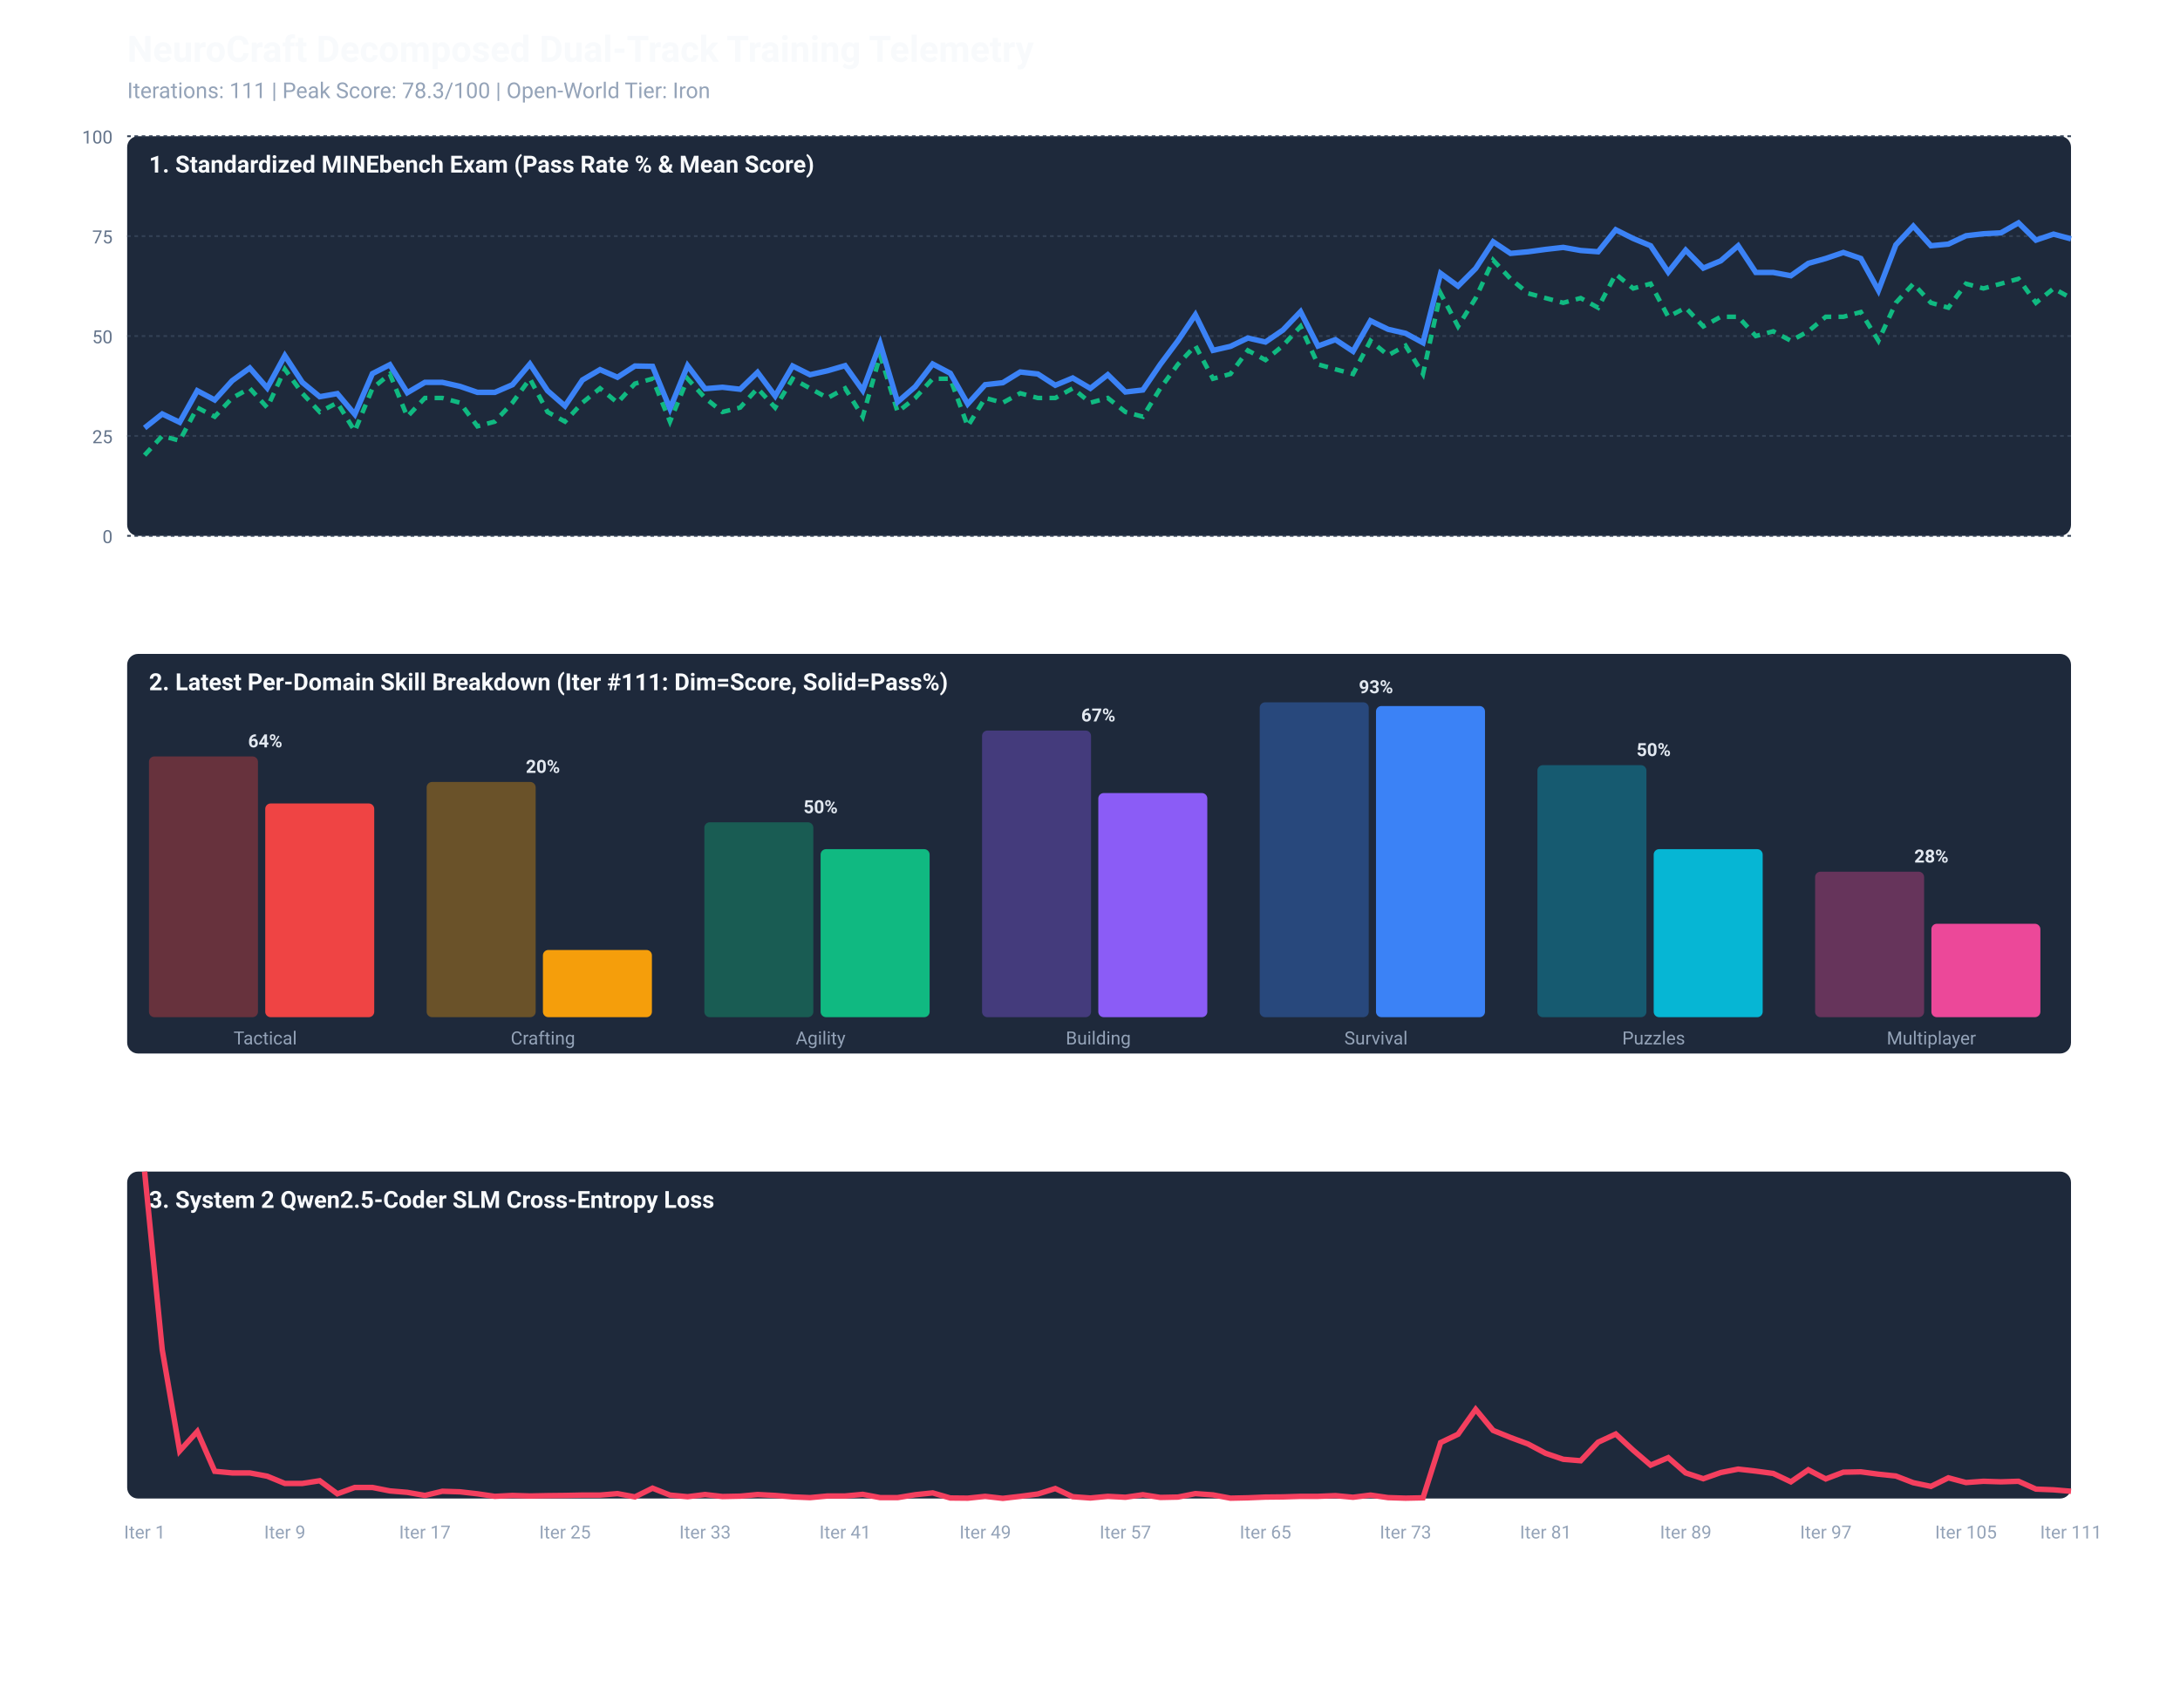
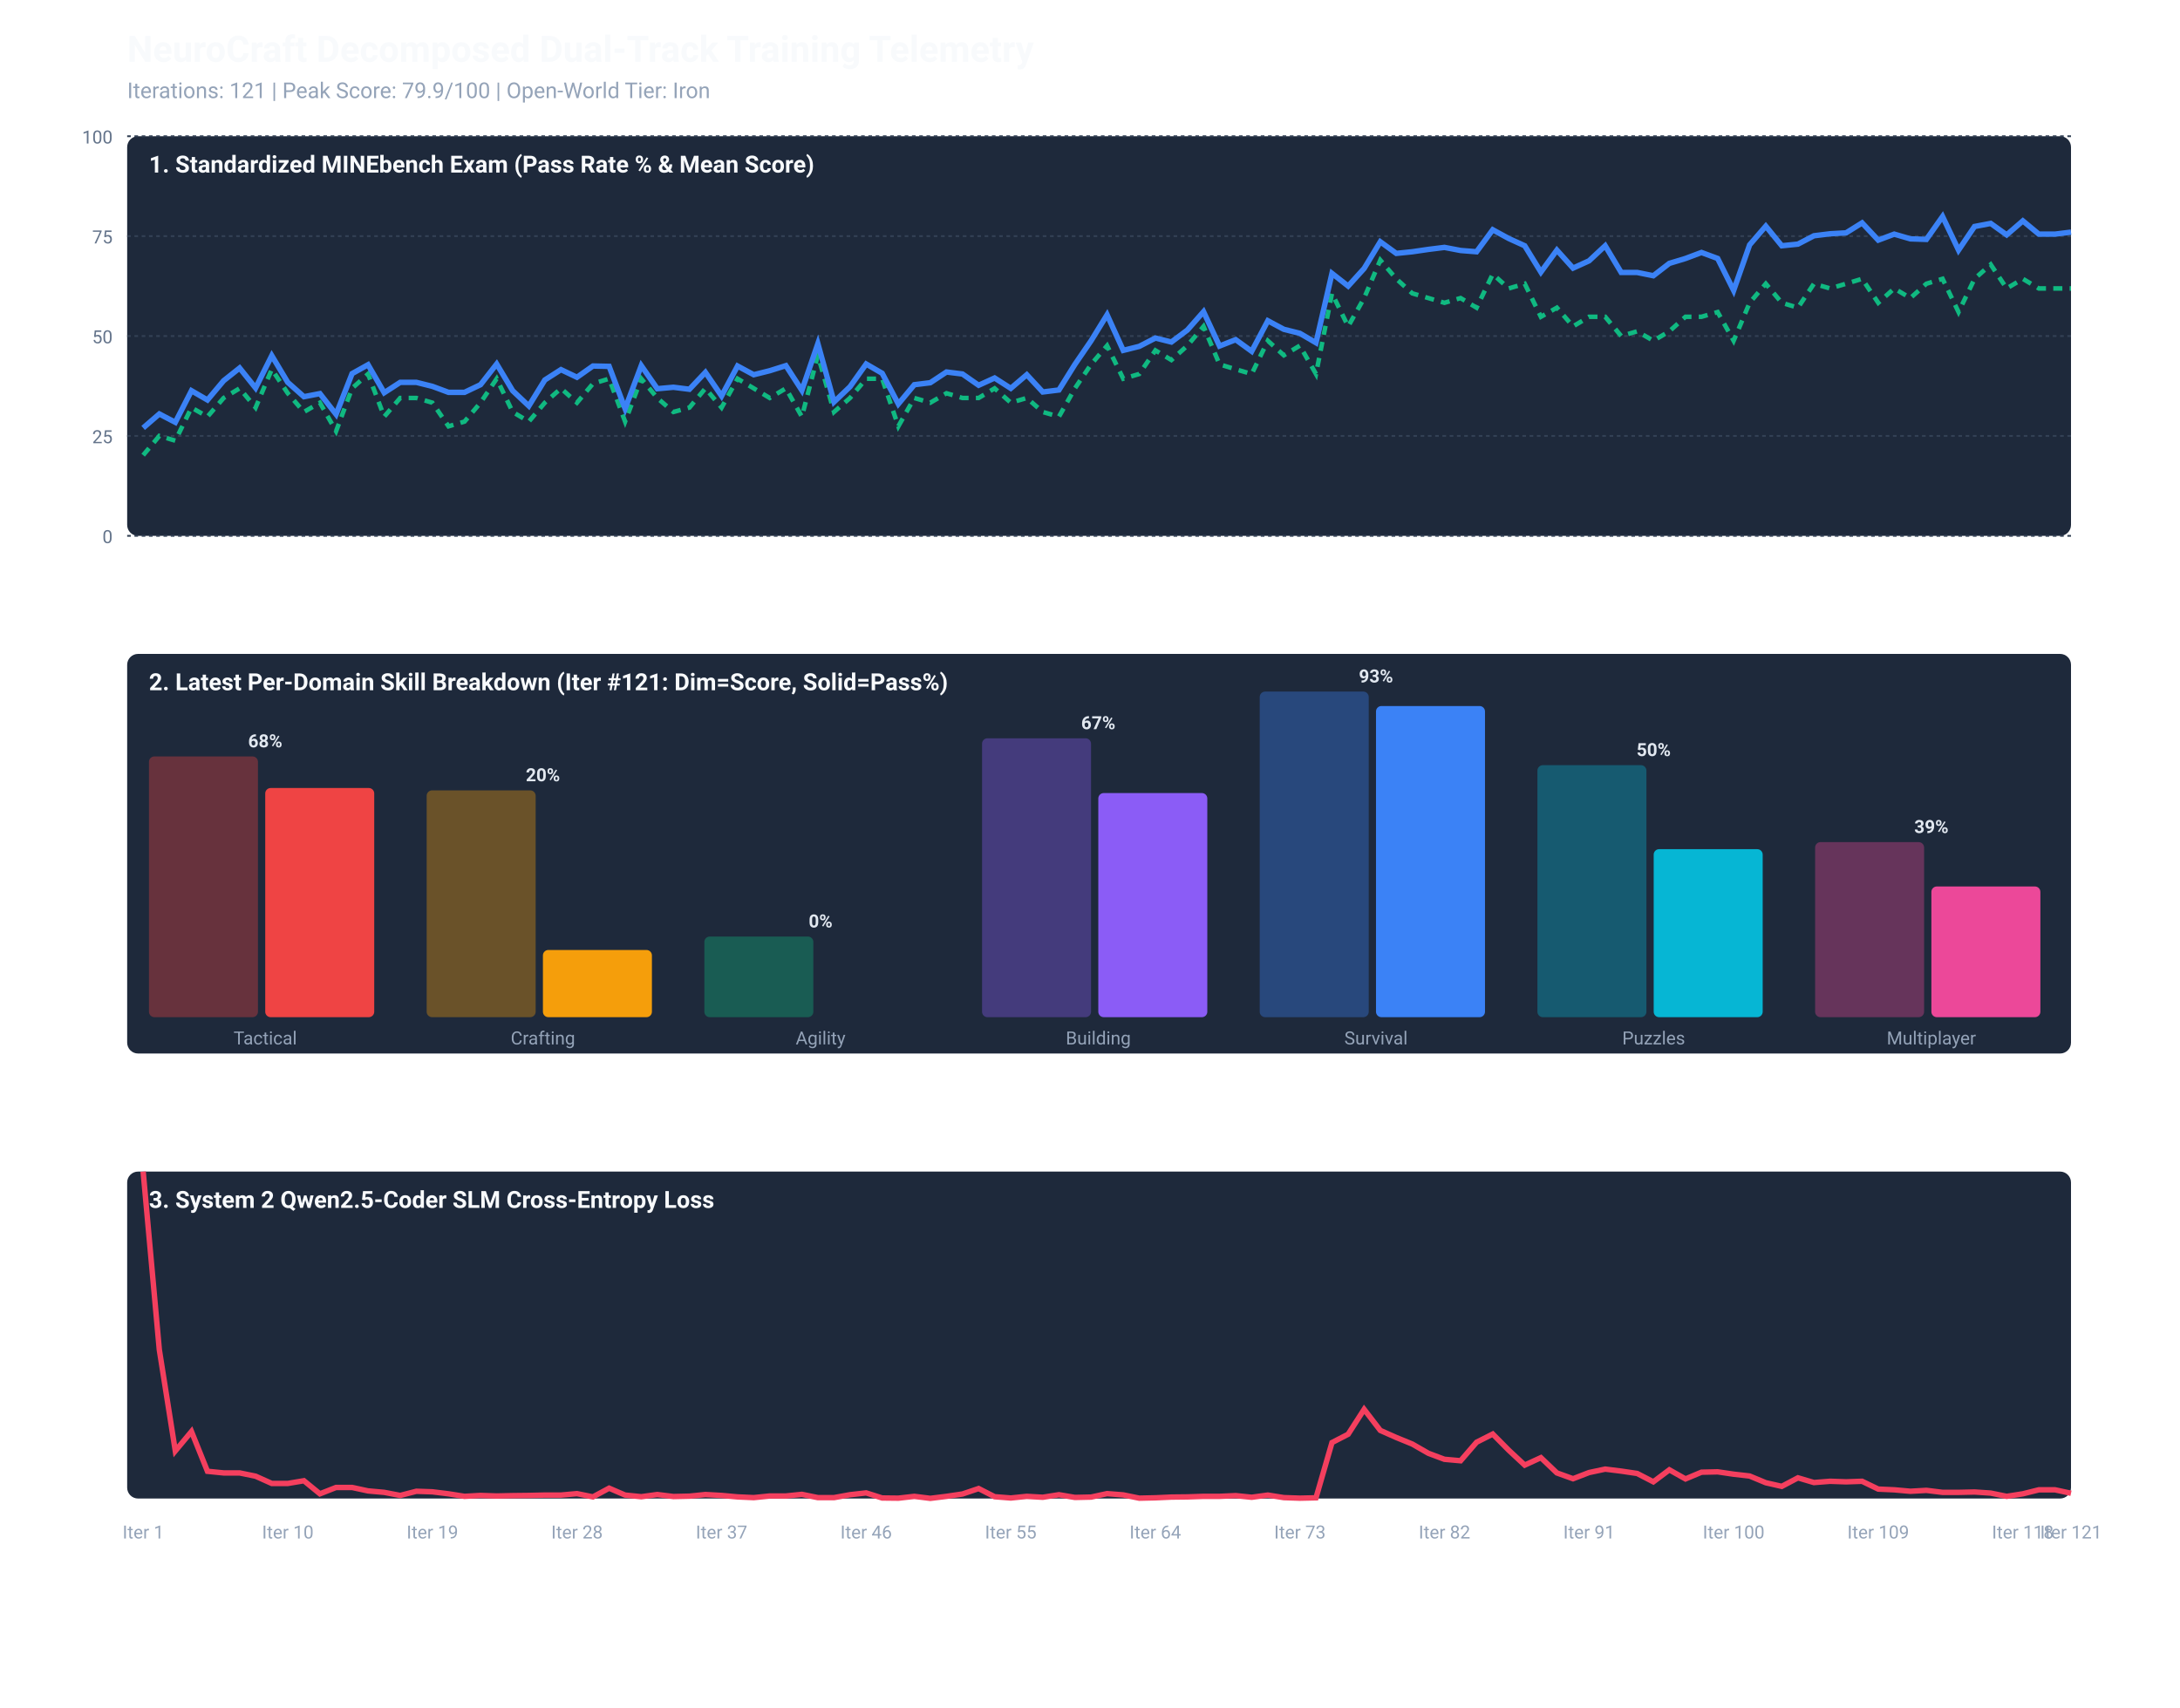
<svg xmlns="http://www.w3.org/2000/svg" viewBox="0 0 1200 940" width="1200" height="940" style="background-color: #0b1120; font-family: -apple-system, BlinkMacSystemFont, 'Segoe UI', Roboto, sans-serif;">
  <text x="70" y="34" fill="#f8fafc" font-size="20" font-weight="bold">NeuroCraft Decomposed Dual-Track Training Telemetry</text>
-   <text x="70" y="54" fill="#94a3b8" font-size="12">Iterations: 111 | Peak Score: 78.3/100 | Open-World Tier: Iron</text>
+   <text x="70" y="54" fill="#94a3b8" font-size="12">Iterations: 121 | Peak Score: 79.9/100 | Open-World Tier: Iron</text>
  <rect x="70" y="75" width="1070" height="220" fill="#1e293b" rx="6" />
  <text x="82" y="95" fill="#f8fafc" font-size="13" font-weight="bold">1. Standardized MINEbench Exam (Pass Rate % &amp; Mean Score)</text>
  <line x1="70" y1="295" x2="1140" y2="295" stroke="#334155" stroke-width="1" stroke-dasharray="2,2" />
  <text x="62" y="299" fill="#64748b" font-size="10" text-anchor="end">0</text>
  <line x1="70" y1="240" x2="1140" y2="240" stroke="#334155" stroke-width="1" stroke-dasharray="2,2" />
  <text x="62" y="244" fill="#64748b" font-size="10" text-anchor="end">25</text>
  <line x1="70" y1="185" x2="1140" y2="185" stroke="#334155" stroke-width="1" stroke-dasharray="2,2" />
  <text x="62" y="189" fill="#64748b" font-size="10" text-anchor="end">50</text>
  <line x1="70" y1="130" x2="1140" y2="130" stroke="#334155" stroke-width="1" stroke-dasharray="2,2" />
  <text x="62" y="134" fill="#64748b" font-size="10" text-anchor="end">75</text>
  <line x1="70" y1="75" x2="1140" y2="75" stroke="#334155" stroke-width="1" stroke-dasharray="2,2" />
  <text x="62" y="79" fill="#64748b" font-size="10" text-anchor="end">100</text>
-   <path d="M 79.6 250.6 L 89.3 240.0 L 98.9 242.6 L 108.6 224.4 L 118.2 229.4 L 127.8 219.1 L 137.5 213.8 L 147.1 224.4 L 156.8 203.3 L 166.4 216.5 L 176.0 226.8 L 185.7 221.7 L 195.3 237.4 L 205.0 213.8 L 214.6 205.9 L 224.2 229.4 L 233.9 219.1 L 243.5 219.1 L 253.2 221.7 L 262.8 234.7 L 272.4 232.1 L 282.1 221.7 L 291.7 208.5 L 301.4 226.8 L 311.0 232.1 L 320.6 221.7 L 330.3 213.8 L 339.9 221.7 L 349.5 211.2 L 359.2 208.5 L 368.8 232.1 L 378.5 208.5 L 388.1 219.1 L 397.7 226.8 L 407.4 224.4 L 417.0 213.8 L 426.7 224.4 L 436.3 208.5 L 445.9 213.8 L 455.6 219.1 L 465.2 213.8 L 474.9 229.4 L 484.5 195.6 L 494.1 226.8 L 503.8 219.1 L 513.4 208.5 L 523.1 208.5 L 532.7 234.7 L 542.3 219.1 L 552.0 221.7 L 561.6 216.5 L 571.3 219.1 L 580.9 219.1 L 590.5 213.8 L 600.2 221.7 L 609.8 219.1 L 619.5 226.8 L 629.1 229.4 L 638.7 213.8 L 648.4 200.6 L 658.0 190.3 L 667.7 208.5 L 677.3 205.9 L 686.9 192.9 L 696.6 198.2 L 706.2 190.3 L 715.9 179.7 L 725.5 200.6 L 735.1 203.3 L 744.8 205.9 L 754.4 187.6 L 764.1 195.6 L 773.7 190.3 L 783.3 205.9 L 793.0 161.5 L 802.6 179.7 L 812.3 164.1 L 821.9 143.2 L 831.5 153.5 L 841.2 161.5 L 850.8 164.1 L 860.5 166.7 L 870.1 164.1 L 879.7 169.4 L 889.4 150.9 L 899.0 158.8 L 908.6 156.2 L 918.3 174.4 L 927.9 169.4 L 937.6 179.7 L 947.2 174.4 L 956.8 174.4 L 966.5 185.0 L 976.1 182.4 L 985.8 187.6 L 995.4 182.4 L 1005.0 174.4 L 1014.7 174.4 L 1024.3 171.8 L 1034.0 187.6 L 1043.6 166.7 L 1053.2 156.2 L 1062.9 166.7 L 1072.5 169.4 L 1082.2 156.2 L 1091.8 158.8 L 1101.4 156.2 L 1111.1 153.5 L 1120.7 166.7 L 1130.4 158.8 L 1140.0 164.1" fill="none" stroke="#10b981" stroke-width="2.5" stroke-dasharray="5,4" />
-   <path d="M 79.6 235.6 L 89.3 227.9 L 98.9 232.5 L 108.6 215.1 L 118.2 220.2 L 127.8 209.6 L 137.5 202.6 L 147.1 213.6 L 156.8 195.8 L 166.4 210.5 L 176.0 218.4 L 185.7 216.7 L 195.3 228.1 L 205.0 205.7 L 214.6 200.8 L 224.2 216.2 L 233.9 210.5 L 243.5 210.5 L 253.2 212.7 L 262.8 216.0 L 272.4 216.0 L 282.1 211.8 L 291.7 200.4 L 301.4 215.1 L 311.0 223.5 L 320.6 209.2 L 330.3 203.5 L 339.9 207.7 L 349.5 201.5 L 359.2 201.7 L 368.8 225.0 L 378.5 201.3 L 388.1 214.0 L 397.7 213.2 L 407.4 214.3 L 417.0 205.0 L 426.7 218.0 L 436.3 201.5 L 445.9 206.3 L 455.6 204.1 L 465.2 201.3 L 474.9 214.9 L 484.5 189.2 L 494.1 221.3 L 503.8 212.9 L 513.4 200.4 L 523.1 205.5 L 532.7 222.4 L 542.3 211.8 L 552.0 210.7 L 561.6 204.8 L 571.3 205.9 L 580.9 212.1 L 590.5 208.1 L 600.2 213.8 L 609.8 206.3 L 619.5 215.8 L 629.1 214.7 L 638.7 200.6 L 648.4 187.6 L 658.0 173.3 L 667.7 192.9 L 677.3 190.7 L 686.9 186.1 L 696.6 188.3 L 706.2 181.7 L 715.9 171.6 L 725.5 190.5 L 735.1 187.0 L 744.8 193.4 L 754.4 176.6 L 764.1 181.3 L 773.7 183.5 L 783.3 188.7 L 793.0 150.5 L 802.6 157.5 L 812.3 147.8 L 821.9 133.1 L 831.5 139.5 L 841.2 138.6 L 850.8 137.3 L 860.5 136.2 L 870.1 137.9 L 879.7 138.6 L 889.4 126.5 L 899.0 131.3 L 908.6 135.3 L 918.3 149.8 L 927.9 137.7 L 937.6 147.6 L 947.2 143.6 L 956.8 135.3 L 966.5 150.0 L 976.1 150.0 L 985.8 151.8 L 995.4 145.0 L 1005.0 142.3 L 1014.7 139.0 L 1024.3 142.3 L 1034.0 159.9 L 1043.6 134.8 L 1053.2 124.5 L 1062.9 135.3 L 1072.5 134.4 L 1082.2 129.8 L 1091.8 128.7 L 1101.4 128.2 L 1111.1 122.7 L 1120.7 132.2 L 1130.4 128.9 L 1140.0 131.5" fill="none" stroke="#3b82f6" stroke-width="3" />
+   <path d="M 78.8 250.6 L 87.7 240.0 L 96.5 242.6 L 105.4 224.4 L 114.2 229.4 L 123.1 219.1 L 131.9 213.8 L 140.7 224.4 L 149.6 203.3 L 158.4 216.5 L 167.3 226.8 L 176.1 221.7 L 185.0 237.4 L 193.8 213.8 L 202.6 205.9 L 211.5 229.4 L 220.3 219.1 L 229.2 219.1 L 238.0 221.7 L 246.9 234.7 L 255.7 232.1 L 264.5 221.7 L 273.4 208.5 L 282.2 226.8 L 291.1 232.1 L 299.9 221.7 L 308.8 213.8 L 317.6 221.7 L 326.4 211.2 L 335.3 208.5 L 344.1 232.1 L 353.0 208.5 L 361.8 219.1 L 370.7 226.8 L 379.5 224.4 L 388.3 213.8 L 397.2 224.4 L 406.0 208.5 L 414.9 213.8 L 423.7 219.1 L 432.6 213.8 L 441.4 229.4 L 450.2 195.6 L 459.1 226.8 L 467.9 219.1 L 476.8 208.5 L 485.6 208.5 L 494.5 234.7 L 503.3 219.1 L 512.1 221.7 L 521.0 216.5 L 529.8 219.1 L 538.7 219.1 L 547.5 213.8 L 556.4 221.7 L 565.2 219.1 L 574.0 226.8 L 582.9 229.4 L 591.7 213.8 L 600.6 200.6 L 609.4 190.3 L 618.3 208.5 L 627.1 205.9 L 636.0 192.9 L 644.8 198.2 L 653.6 190.3 L 662.5 179.7 L 671.3 200.6 L 680.2 203.3 L 689.0 205.9 L 697.9 187.6 L 706.7 195.6 L 715.5 190.3 L 724.4 205.9 L 733.2 161.5 L 742.1 179.7 L 750.9 164.1 L 759.8 143.2 L 768.6 153.5 L 777.4 161.5 L 786.3 164.1 L 795.1 166.7 L 804.0 164.1 L 812.8 169.4 L 821.7 150.9 L 830.5 158.8 L 839.3 156.2 L 848.2 174.4 L 857.0 169.4 L 865.9 179.7 L 874.7 174.4 L 883.6 174.4 L 892.4 185.0 L 901.2 182.4 L 910.1 187.6 L 918.9 182.4 L 927.8 174.4 L 936.6 174.4 L 945.5 171.8 L 954.3 187.6 L 963.1 166.7 L 972.0 156.2 L 980.8 166.7 L 989.7 169.4 L 998.5 156.2 L 1007.4 158.8 L 1016.2 156.2 L 1025.0 153.5 L 1033.9 166.7 L 1042.7 158.8 L 1051.6 164.1 L 1060.4 156.2 L 1069.3 153.5 L 1078.1 171.8 L 1086.9 153.5 L 1095.8 145.6 L 1104.6 158.8 L 1113.5 153.5 L 1122.3 158.8 L 1131.2 158.8 L 1140.0 158.8" fill="none" stroke="#10b981" stroke-width="2.5" stroke-dasharray="5,4" />
+   <path d="M 78.8 235.6 L 87.7 227.9 L 96.5 232.5 L 105.4 215.1 L 114.2 220.2 L 123.1 209.6 L 131.9 202.6 L 140.7 213.6 L 149.6 195.8 L 158.4 210.5 L 167.3 218.4 L 176.1 216.7 L 185.0 228.1 L 193.8 205.7 L 202.6 200.8 L 211.5 216.2 L 220.3 210.5 L 229.2 210.5 L 238.0 212.7 L 246.9 216.0 L 255.7 216.0 L 264.5 211.8 L 273.4 200.4 L 282.2 215.1 L 291.1 223.5 L 299.9 209.2 L 308.8 203.5 L 317.6 207.7 L 326.4 201.5 L 335.3 201.7 L 344.1 225.0 L 353.0 201.3 L 361.8 214.0 L 370.7 213.2 L 379.5 214.3 L 388.3 205.0 L 397.2 218.0 L 406.0 201.5 L 414.9 206.3 L 423.7 204.1 L 432.6 201.3 L 441.4 214.9 L 450.2 189.2 L 459.1 221.3 L 467.9 212.9 L 476.8 200.4 L 485.6 205.5 L 494.5 222.4 L 503.3 211.8 L 512.1 210.7 L 521.0 204.8 L 529.8 205.9 L 538.7 212.1 L 547.5 208.1 L 556.4 213.8 L 565.2 206.3 L 574.0 215.8 L 582.9 214.7 L 591.7 200.6 L 600.6 187.6 L 609.4 173.3 L 618.3 192.9 L 627.1 190.7 L 636.0 186.1 L 644.8 188.3 L 653.6 181.7 L 662.5 171.6 L 671.3 190.5 L 680.2 187.0 L 689.0 193.4 L 697.9 176.6 L 706.7 181.3 L 715.5 183.5 L 724.4 188.7 L 733.2 150.5 L 742.1 157.5 L 750.9 147.8 L 759.8 133.1 L 768.6 139.5 L 777.4 138.6 L 786.3 137.3 L 795.1 136.2 L 804.0 137.9 L 812.8 138.6 L 821.7 126.5 L 830.5 131.3 L 839.3 135.3 L 848.2 149.8 L 857.0 137.7 L 865.9 147.6 L 874.7 143.6 L 883.6 135.3 L 892.4 150.0 L 901.2 150.0 L 910.1 151.8 L 918.9 145.0 L 927.8 142.3 L 936.6 139.0 L 945.5 142.3 L 954.3 159.9 L 963.1 134.8 L 972.0 124.5 L 980.8 135.3 L 989.7 134.4 L 998.5 129.8 L 1007.4 128.7 L 1016.2 128.2 L 1025.0 122.7 L 1033.9 132.2 L 1042.7 128.9 L 1051.6 131.5 L 1060.4 131.8 L 1069.3 119.2 L 1078.1 137.7 L 1086.9 124.7 L 1095.8 123.0 L 1104.6 129.3 L 1113.5 121.6 L 1122.3 128.9 L 1131.2 128.9 L 1140.0 127.8" fill="none" stroke="#3b82f6" stroke-width="3" />
  <rect x="70" y="360" width="1070" height="220" fill="#1e293b" rx="6" />
-   <text x="82" y="380" fill="#f8fafc" font-size="13" font-weight="bold">2. Latest Per-Domain Skill Breakdown (Iter #111: Dim=Score, Solid=Pass%)</text>
+   <text x="82" y="380" fill="#f8fafc" font-size="13" font-weight="bold">2. Latest Per-Domain Skill Breakdown (Iter #121: Dim=Score, Solid=Pass%)</text>
  <rect x="82" y="416.44" width="60" height="143.56" fill="#ef4444" fill-opacity="0.35" rx="3" />
-   <rect x="146" y="442.34" width="60" height="117.66" fill="#ef4444" rx="3" />
-   <text x="146" y="411.44" fill="#e2e8f0" font-size="10" font-weight="bold" text-anchor="middle">64%</text>
+   <rect x="146" y="433.83" width="60" height="126.17" fill="#ef4444" rx="3" />
+   <text x="146" y="411.44" fill="#e2e8f0" font-size="10" font-weight="bold" text-anchor="middle">68%</text>
  <text x="146" y="575" fill="#94a3b8" font-size="10" text-anchor="middle">Tactical</text>
-   <rect x="234.857" y="430.5" width="60" height="129.5" fill="#f59e0b" fill-opacity="0.35" rx="3" />
+   <rect x="234.857" y="435.125" width="60" height="124.875" fill="#f59e0b" fill-opacity="0.35" rx="3" />
  <rect x="298.857" y="523" width="60" height="37" fill="#f59e0b" rx="3" />
-   <text x="298.857" y="425.5" fill="#e2e8f0" font-size="10" font-weight="bold" text-anchor="middle">20%</text>
+   <text x="298.857" y="430.125" fill="#e2e8f0" font-size="10" font-weight="bold" text-anchor="middle">20%</text>
  <text x="298.857" y="575" fill="#94a3b8" font-size="10" text-anchor="middle">Crafting</text>
-   <rect x="387.714" y="452.7" width="60" height="107.3" fill="#10b981" fill-opacity="0.35" rx="3" />
-   <rect x="451.714" y="467.5" width="60" height="92.5" fill="#10b981" rx="3" />
-   <text x="451.714" y="447.7" fill="#e2e8f0" font-size="10" font-weight="bold" text-anchor="middle">50%</text>
+   <rect x="387.714" y="515.6" width="60" height="44.4" fill="#10b981" fill-opacity="0.35" rx="3" />
+   <rect x="451.714" y="560" width="60" height="0" fill="#10b981" rx="3" />
+   <text x="451.714" y="510.6" fill="#e2e8f0" font-size="10" font-weight="bold" text-anchor="middle">0%</text>
  <text x="451.714" y="575" fill="#94a3b8" font-size="10" text-anchor="middle">Agility</text>
-   <rect x="540.571" y="402.195" width="60" height="157.805" fill="#8b5cf6" fill-opacity="0.35" rx="3" />
+   <rect x="540.571" y="406.45" width="60" height="153.55" fill="#8b5cf6" fill-opacity="0.35" rx="3" />
  <rect x="604.571" y="436.605" width="60" height="123.395" fill="#8b5cf6" rx="3" />
-   <text x="604.571" y="397.195" fill="#e2e8f0" font-size="10" font-weight="bold" text-anchor="middle">67%</text>
+   <text x="604.571" y="401.45" fill="#e2e8f0" font-size="10" font-weight="bold" text-anchor="middle">67%</text>
  <text x="604.571" y="575" fill="#94a3b8" font-size="10" text-anchor="middle">Building</text>
-   <rect x="693.429" y="386.655" width="60" height="173.345" fill="#3b82f6" fill-opacity="0.35" rx="3" />
+   <rect x="693.429" y="380.735" width="60" height="179.265" fill="#3b82f6" fill-opacity="0.35" rx="3" />
  <rect x="757.429" y="388.69" width="60" height="171.31" fill="#3b82f6" rx="3" />
-   <text x="757.429" y="381.655" fill="#e2e8f0" font-size="10" font-weight="bold" text-anchor="middle">93%</text>
+   <text x="757.429" y="375.735" fill="#e2e8f0" font-size="10" font-weight="bold" text-anchor="middle">93%</text>
  <text x="757.429" y="575" fill="#94a3b8" font-size="10" text-anchor="middle">Survival</text>
  <rect x="846.286" y="421.25" width="60" height="138.75" fill="#06b6d4" fill-opacity="0.35" rx="3" />
  <rect x="910.286" y="467.5" width="60" height="92.5" fill="#06b6d4" rx="3" />
  <text x="910.286" y="416.25" fill="#e2e8f0" font-size="10" font-weight="bold" text-anchor="middle">50%</text>
  <text x="910.286" y="575" fill="#94a3b8" font-size="10" text-anchor="middle">Puzzles</text>
-   <rect x="999.143" y="479.895" width="60" height="80.105" fill="#ec4899" fill-opacity="0.35" rx="3" />
-   <rect x="1063.143" y="508.57" width="60" height="51.43" fill="#ec4899" rx="3" />
-   <text x="1063.143" y="474.895" fill="#e2e8f0" font-size="10" font-weight="bold" text-anchor="middle">28%</text>
+   <rect x="999.143" y="463.615" width="60" height="96.385" fill="#ec4899" fill-opacity="0.35" rx="3" />
+   <rect x="1063.143" y="488.035" width="60" height="71.965" fill="#ec4899" rx="3" />
+   <text x="1063.143" y="458.615" fill="#e2e8f0" font-size="10" font-weight="bold" text-anchor="middle">39%</text>
  <text x="1063.143" y="575" fill="#94a3b8" font-size="10" text-anchor="middle">Multiplayer</text>
  <rect x="70" y="645" width="1070" height="180" fill="#1e293b" rx="6" />
  <text x="82" y="665" fill="#f8fafc" font-size="13" font-weight="bold">3. System 2 Qwen2.5-Coder SLM Cross-Entropy Loss</text>
-   <path d="M 79.6 645.0 L 89.3 743.1 L 98.9 798.8 L 108.6 788.1 L 118.2 810.0 L 127.8 810.9 L 137.5 810.9 L 147.1 812.7 L 156.8 816.7 L 166.4 816.7 L 176.0 815.2 L 185.7 822.4 L 195.3 818.9 L 205.0 818.9 L 214.6 820.8 L 224.2 821.6 L 233.9 823.3 L 243.5 821.0 L 253.2 821.3 L 262.8 822.4 L 272.4 823.8 L 282.1 823.3 L 291.7 823.6 L 301.4 823.4 L 311.0 823.3 L 320.6 823.1 L 330.3 823.1 L 339.9 822.3 L 349.5 824.1 L 359.2 819.3 L 368.8 823.1 L 378.5 824.0 L 388.1 822.8 L 397.7 823.9 L 407.4 823.7 L 417.0 822.8 L 426.7 823.3 L 436.3 824.1 L 445.9 824.5 L 455.6 823.6 L 465.2 823.6 L 474.9 822.7 L 484.5 824.5 L 494.1 824.5 L 503.8 822.9 L 513.4 821.9 L 523.1 824.7 L 532.7 824.8 L 542.3 823.8 L 552.0 824.9 L 561.6 823.8 L 571.3 822.5 L 580.9 819.5 L 590.5 824.0 L 600.2 824.7 L 609.8 823.8 L 619.5 824.3 L 629.1 822.9 L 638.7 824.4 L 648.4 824.2 L 658.0 822.3 L 667.7 823.0 L 677.3 824.8 L 686.9 824.6 L 696.6 824.2 L 706.2 824.1 L 715.9 823.8 L 725.5 823.8 L 735.1 823.4 L 744.8 824.3 L 754.4 823.1 L 764.1 824.5 L 773.7 824.8 L 783.3 824.6 L 793.0 794.2 L 802.6 789.6 L 812.3 775.9 L 821.9 787.5 L 831.5 791.4 L 841.2 795.0 L 850.8 800.1 L 860.5 803.4 L 870.1 804.2 L 879.7 794.0 L 889.4 789.5 L 899.0 798.4 L 908.6 806.6 L 918.3 802.5 L 927.9 810.9 L 937.6 814.1 L 947.2 810.7 L 956.8 808.8 L 966.5 809.9 L 976.1 811.2 L 985.8 815.8 L 995.4 809.2 L 1005.0 814.2 L 1014.7 810.5 L 1024.3 810.3 L 1034.0 811.6 L 1043.6 812.6 L 1053.2 816.3 L 1062.9 818.3 L 1072.5 813.6 L 1082.2 816.2 L 1091.8 815.5 L 1101.4 815.8 L 1111.1 815.5 L 1120.7 819.8 L 1130.4 820.2 L 1140.0 821.0" fill="none" stroke="#f43f5e" stroke-width="3" />
-   <text x="79.64" y="847" fill="#94a3b8" font-size="10" text-anchor="middle">Iter 1</text>
-   <text x="156.757" y="847" fill="#94a3b8" font-size="10" text-anchor="middle">Iter 9</text>
-   <text x="233.874" y="847" fill="#94a3b8" font-size="10" text-anchor="middle">Iter 17</text>
-   <text x="310.991" y="847" fill="#94a3b8" font-size="10" text-anchor="middle">Iter 25</text>
-   <text x="388.108" y="847" fill="#94a3b8" font-size="10" text-anchor="middle">Iter 33</text>
-   <text x="465.225" y="847" fill="#94a3b8" font-size="10" text-anchor="middle">Iter 41</text>
-   <text x="542.342" y="847" fill="#94a3b8" font-size="10" text-anchor="middle">Iter 49</text>
-   <text x="619.459" y="847" fill="#94a3b8" font-size="10" text-anchor="middle">Iter 57</text>
-   <text x="696.577" y="847" fill="#94a3b8" font-size="10" text-anchor="middle">Iter 65</text>
-   <text x="773.694" y="847" fill="#94a3b8" font-size="10" text-anchor="middle">Iter 73</text>
-   <text x="850.811" y="847" fill="#94a3b8" font-size="10" text-anchor="middle">Iter 81</text>
-   <text x="927.928" y="847" fill="#94a3b8" font-size="10" text-anchor="middle">Iter 89</text>
-   <text x="1005.045" y="847" fill="#94a3b8" font-size="10" text-anchor="middle">Iter 97</text>
-   <text x="1082.162" y="847" fill="#94a3b8" font-size="10" text-anchor="middle">Iter 105</text>
-   <text x="1140" y="847" fill="#94a3b8" font-size="10" text-anchor="middle">Iter 111</text>
+   <path d="M 78.8 645.0 L 87.7 743.1 L 96.5 798.8 L 105.4 788.1 L 114.2 810.0 L 123.1 810.9 L 131.9 810.9 L 140.7 812.7 L 149.6 816.7 L 158.4 816.7 L 167.3 815.2 L 176.1 822.4 L 185.0 818.9 L 193.8 818.9 L 202.6 820.8 L 211.5 821.6 L 220.3 823.3 L 229.2 821.0 L 238.0 821.3 L 246.9 822.4 L 255.7 823.8 L 264.5 823.3 L 273.4 823.6 L 282.2 823.4 L 291.1 823.3 L 299.9 823.1 L 308.8 823.1 L 317.6 822.3 L 326.4 824.1 L 335.3 819.3 L 344.1 823.1 L 353.0 824.0 L 361.8 822.8 L 370.7 823.9 L 379.5 823.7 L 388.3 822.8 L 397.2 823.3 L 406.0 824.1 L 414.9 824.5 L 423.7 823.6 L 432.6 823.6 L 441.4 822.7 L 450.2 824.5 L 459.1 824.5 L 467.9 822.9 L 476.8 821.9 L 485.6 824.7 L 494.5 824.8 L 503.3 823.8 L 512.1 824.9 L 521.0 823.8 L 529.8 822.5 L 538.7 819.5 L 547.5 824.0 L 556.4 824.7 L 565.2 823.8 L 574.0 824.3 L 582.9 822.9 L 591.7 824.4 L 600.6 824.2 L 609.4 822.3 L 618.3 823.0 L 627.1 824.8 L 636.0 824.6 L 644.8 824.2 L 653.6 824.1 L 662.5 823.8 L 671.3 823.8 L 680.2 823.4 L 689.0 824.3 L 697.9 823.1 L 706.7 824.5 L 715.5 824.8 L 724.4 824.6 L 733.2 794.2 L 742.1 789.6 L 750.9 775.9 L 759.8 787.5 L 768.6 791.4 L 777.4 795.0 L 786.3 800.1 L 795.1 803.4 L 804.0 804.2 L 812.8 794.0 L 821.7 789.5 L 830.5 798.4 L 839.3 806.6 L 848.2 802.5 L 857.0 810.9 L 865.9 814.1 L 874.7 810.7 L 883.6 808.8 L 892.4 809.9 L 901.2 811.2 L 910.1 815.8 L 918.9 809.2 L 927.8 814.2 L 936.6 810.5 L 945.5 810.3 L 954.3 811.6 L 963.1 812.6 L 972.0 816.3 L 980.8 818.3 L 989.7 813.6 L 998.5 816.2 L 1007.4 815.5 L 1016.2 815.8 L 1025.0 815.5 L 1033.9 819.8 L 1042.7 820.2 L 1051.6 821.0 L 1060.4 820.5 L 1069.3 821.6 L 1078.1 821.6 L 1086.9 821.4 L 1095.8 822.0 L 1104.6 823.8 L 1113.5 822.4 L 1122.3 820.2 L 1131.2 820.2 L 1140.0 822.1" fill="none" stroke="#f43f5e" stroke-width="3" />
+   <text x="78.843" y="847" fill="#94a3b8" font-size="10" text-anchor="middle">Iter 1</text>
+   <text x="158.43" y="847" fill="#94a3b8" font-size="10" text-anchor="middle">Iter 10</text>
+   <text x="238.017" y="847" fill="#94a3b8" font-size="10" text-anchor="middle">Iter 19</text>
+   <text x="317.603" y="847" fill="#94a3b8" font-size="10" text-anchor="middle">Iter 28</text>
+   <text x="397.19" y="847" fill="#94a3b8" font-size="10" text-anchor="middle">Iter 37</text>
+   <text x="476.777" y="847" fill="#94a3b8" font-size="10" text-anchor="middle">Iter 46</text>
+   <text x="556.364" y="847" fill="#94a3b8" font-size="10" text-anchor="middle">Iter 55</text>
+   <text x="635.95" y="847" fill="#94a3b8" font-size="10" text-anchor="middle">Iter 64</text>
+   <text x="715.537" y="847" fill="#94a3b8" font-size="10" text-anchor="middle">Iter 73</text>
+   <text x="795.124" y="847" fill="#94a3b8" font-size="10" text-anchor="middle">Iter 82</text>
+   <text x="874.711" y="847" fill="#94a3b8" font-size="10" text-anchor="middle">Iter 91</text>
+   <text x="954.298" y="847" fill="#94a3b8" font-size="10" text-anchor="middle">Iter 100</text>
+   <text x="1033.884" y="847" fill="#94a3b8" font-size="10" text-anchor="middle">Iter 109</text>
+   <text x="1113.471" y="847" fill="#94a3b8" font-size="10" text-anchor="middle">Iter 118</text>
+   <text x="1140" y="847" fill="#94a3b8" font-size="10" text-anchor="middle">Iter 121</text>
</svg>
